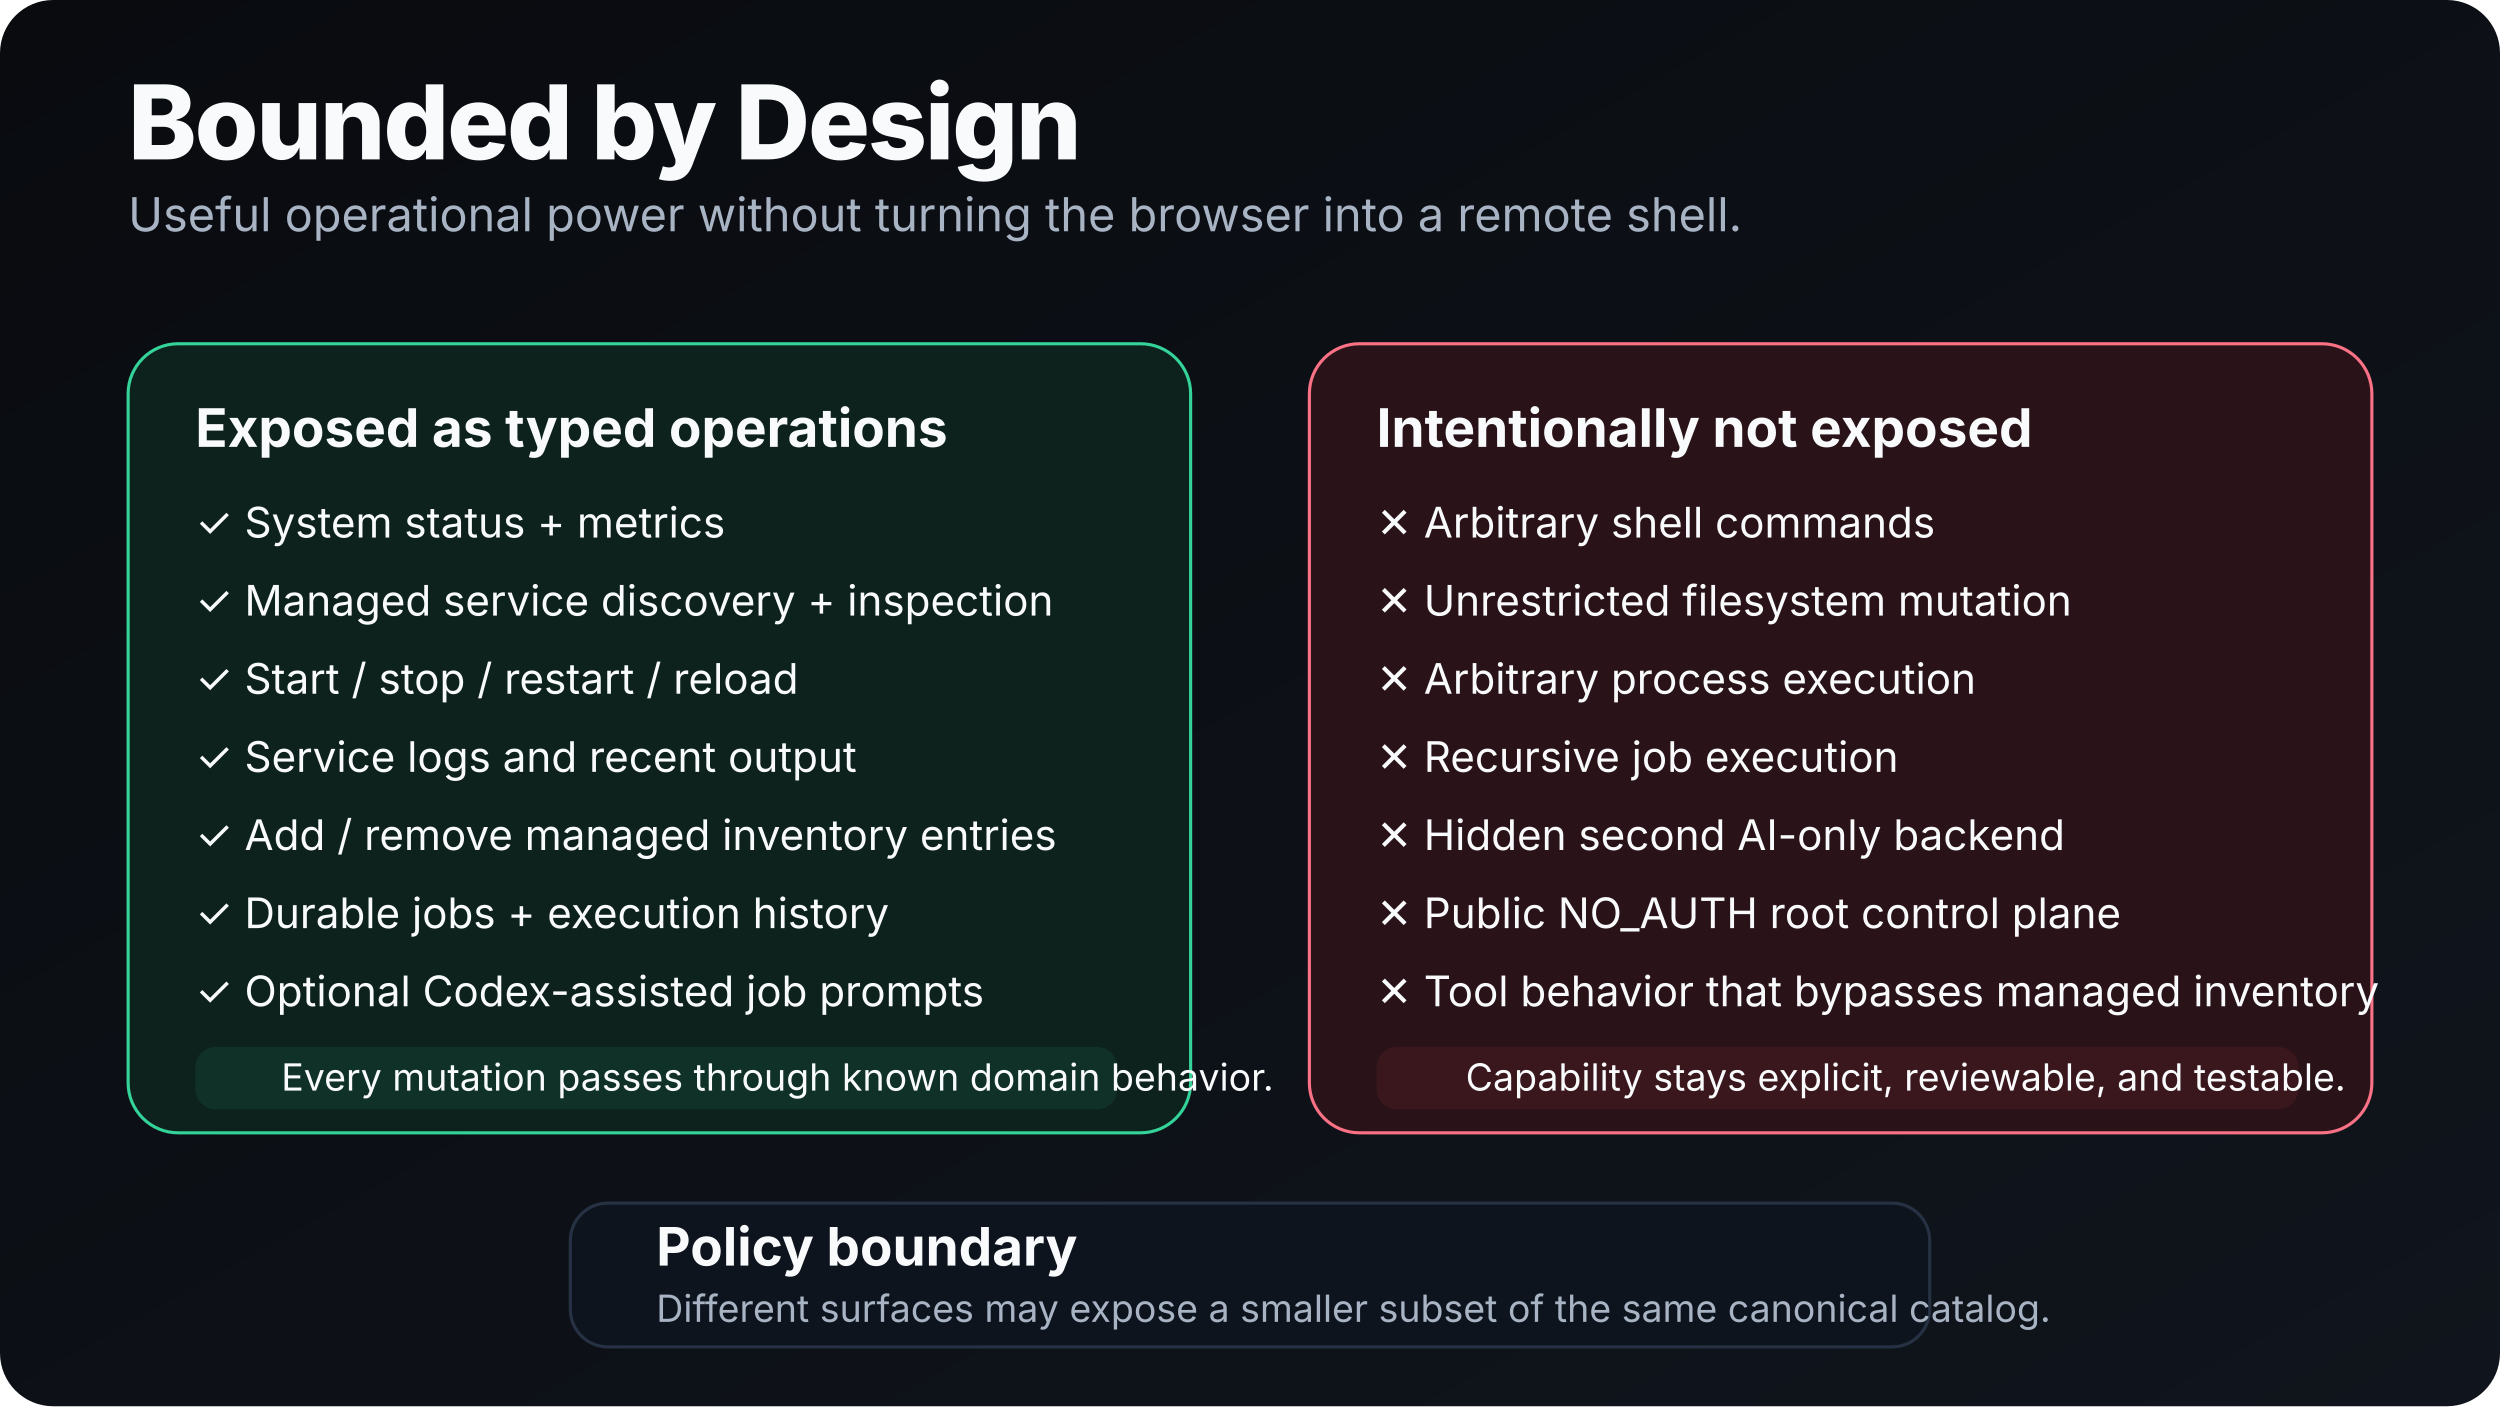
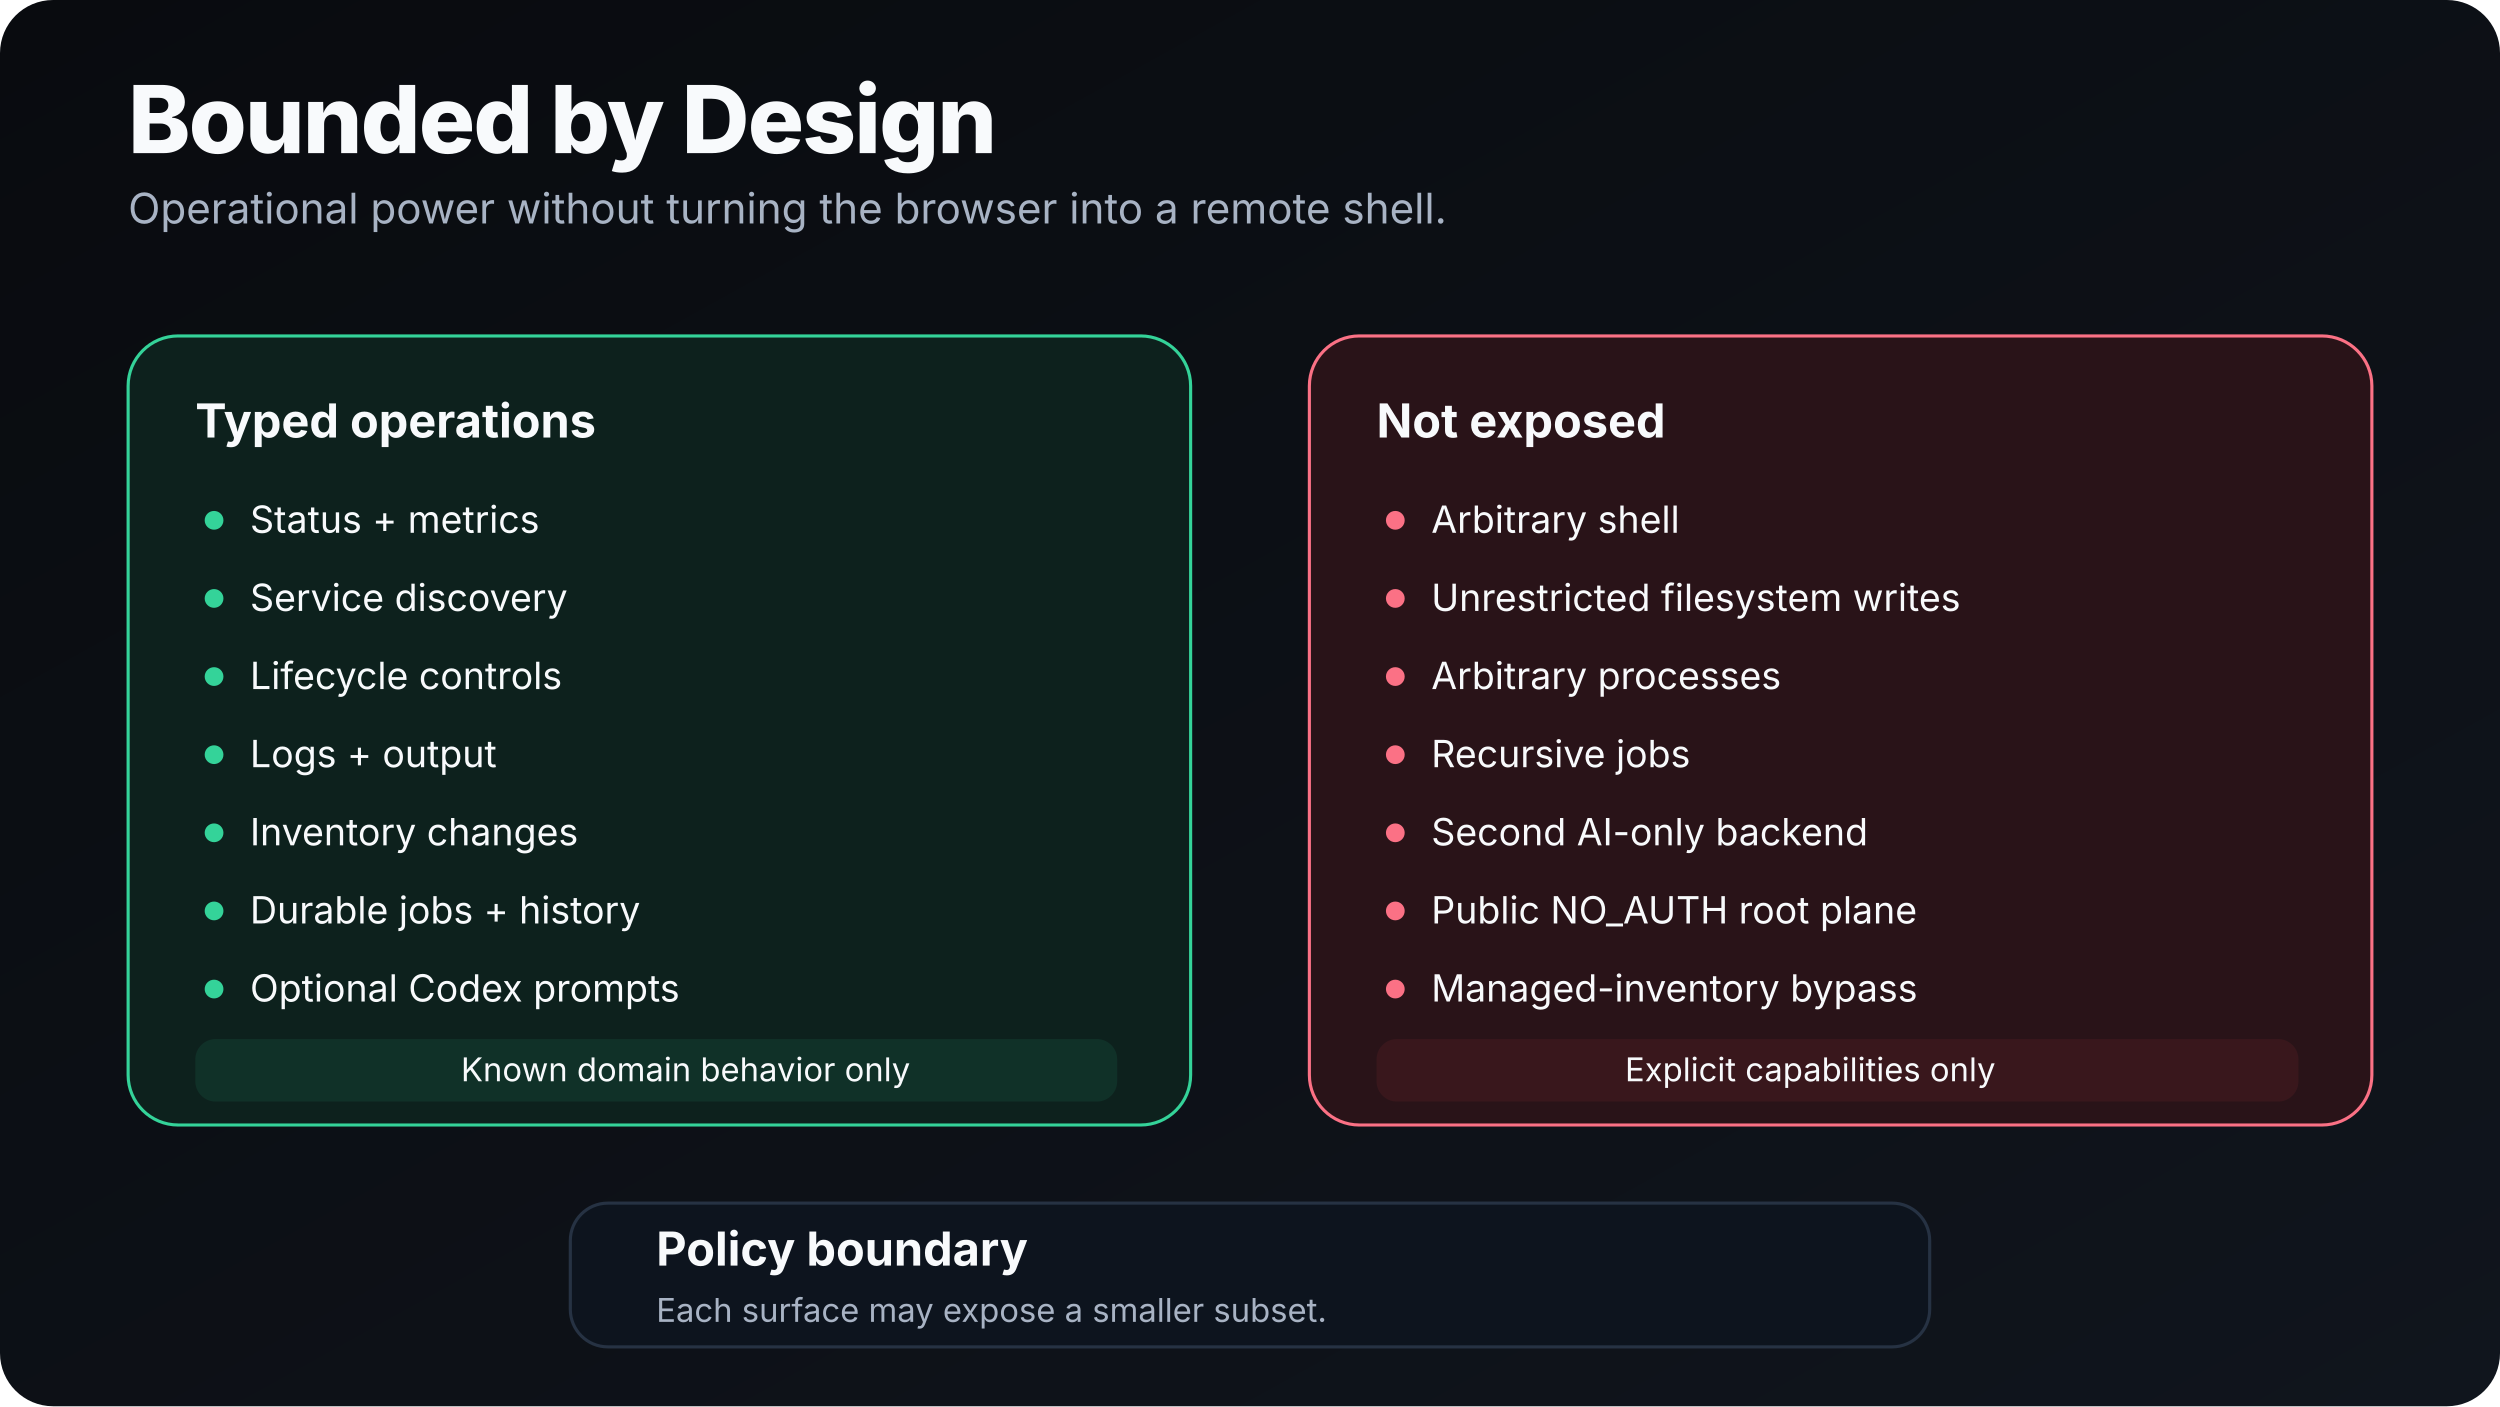
<svg xmlns="http://www.w3.org/2000/svg" width="1600" height="900" viewBox="0 0 1600 900" role="img" aria-labelledby="title desc">
  <defs>
    <linearGradient id="bg" x1="0" y1="0" x2="1" y2="1">
      <stop offset="0" stop-color="#090B0F" />
      <stop offset="1" stop-color="#10151D" />
    </linearGradient>
-     <style>.t{font-family:Inter,ui-sans-serif,system-ui,-apple-system,BlinkMacSystemFont,"Segoe UI",Arial,sans-serif;fill:#F8FAFC}.m{fill:#A8B3C4}.title{font-size:66px;font-weight:760;letter-spacing:-1.3px}.sub{font-size:30px}.head{font-size:34px;font-weight:700}.body{font-size:27px}.small{font-size:24px}.soft{fill:#0D141E;stroke:#263243;stroke-width:2}</style>
+     <style>
+ .t{font-family:Inter,ui-sans-serif,system-ui,-apple-system,BlinkMacSystemFont,"Segoe UI",Arial,sans-serif;fill:#F8FAFC}
+ .m{fill:#A8B3C4}.title{font-size:60px;font-weight:760;letter-spacing:-1.1px}.sub{font-size:27px}
+ .head{font-size:30px;font-weight:700}.body{font-size:24px}.small{font-size:21px}
+ .card{fill:#111823;stroke:#2B3646;stroke-width:2}.soft{fill:#0D141E;stroke:#263243;stroke-width:2}
+ .line{stroke:#7DD3FC;stroke-width:4;fill:none}.dash{stroke:#A78BFA;stroke-width:4;stroke-dasharray:12 10;fill:none}
+ </style>
+     <marker id="a" markerWidth="12" markerHeight="12" refX="10" refY="6" orient="auto">
+       <path d="M0 0L12 6L0 12Z" fill="#7DD3FC" />
+     </marker>
+     <marker id="p" markerWidth="12" markerHeight="12" refX="10" refY="6" orient="auto">
+       <path d="M0 0L12 6L0 12Z" fill="#A78BFA" />
+     </marker>
  </defs>
  <rect width="1600" height="900" rx="34" fill="url(#bg)" />
-   <text x="82" y="102" class="t title">Bounded by Design</text>
-   <text x="82" y="148" class="t sub m">Useful operational power without turning the browser into a remote shell.</text>
-   <rect x="82" y="220" width="680" height="505" rx="32" fill="#0D211D" stroke="#34D399" stroke-width="2" />
-   <text x="125" y="286" class="t head">Exposed as typed operations</text>
-   <text x="125" y="344" class="t body">✓ System status + metrics</text>
-   <text x="125" y="394" class="t body">✓ Managed service discovery + inspection</text>
-   <text x="125" y="444" class="t body">✓ Start / stop / restart / reload</text>
-   <text x="125" y="494" class="t body">✓ Service logs and recent output</text>
-   <text x="125" y="544" class="t body">✓ Add / remove managed inventory entries</text>
-   <text x="125" y="594" class="t body">✓ Durable jobs + execution history</text>
-   <text x="125" y="644" class="t body">✓ Optional Codex-assisted job prompts</text>
-   <rect x="125" y="670" width="590" height="40" rx="13" fill="#103128" />
-   <text x="180" y="698" class="t small">Every mutation passes through known domain behavior.</text>
-   <rect x="838" y="220" width="680" height="505" rx="32" fill="#291318" stroke="#FB7185" stroke-width="2" />
-   <text x="881" y="286" class="t head">Intentionally not exposed</text>
-   <text x="881" y="344" class="t body">✕ Arbitrary shell commands</text>
-   <text x="881" y="394" class="t body">✕ Unrestricted filesystem mutation</text>
-   <text x="881" y="444" class="t body">✕ Arbitrary process execution</text>
-   <text x="881" y="494" class="t body">✕ Recursive job execution</text>
-   <text x="881" y="544" class="t body">✕ Hidden second AI-only backend</text>
-   <text x="881" y="594" class="t body">✕ Public NO_AUTH root control plane</text>
-   <text x="881" y="644" class="t body">✕ Tool behavior that bypasses managed inventory</text>
-   <rect x="881" y="670" width="590" height="40" rx="13" fill="#39171C" />
-   <text x="938" y="698" class="t small">Capability stays explicit, reviewable, and testable.</text>
+   <text x="82" y="98" class="t title">Bounded by Design</text>
+   <text x="82" y="143" class="t sub m">Operational power without turning the browser into a remote shell.</text>
+   <rect x="82" y="215" width="680" height="505" rx="32" fill="#0D211D" stroke="#34D399" stroke-width="2" />
+   <text x="125" y="280" class="t head">Typed operations</text>
+   <g fill="#34D399">
+     <circle cx="137" cy="333" r="6" />
+     <circle cx="137" cy="383" r="6" />
+     <circle cx="137" cy="433" r="6" />
+     <circle cx="137" cy="483" r="6" />
+     <circle cx="137" cy="533" r="6" />
+     <circle cx="137" cy="583" r="6" />
+     <circle cx="137" cy="633" r="6" />
+   </g>
+   <text x="160" y="341" class="t body">Status + metrics</text>
+   <text x="160" y="391" class="t body">Service discovery</text>
+   <text x="160" y="441" class="t body">Lifecycle controls</text>
+   <text x="160" y="491" class="t body">Logs + output</text>
+   <text x="160" y="541" class="t body">Inventory changes</text>
+   <text x="160" y="591" class="t body">Durable jobs + history</text>
+   <text x="160" y="641" class="t body">Optional Codex prompts</text>
+   <rect x="125" y="665" width="590" height="40" rx="13" fill="#103128" />
+   <text x="295" y="692" class="t small">Known domain behavior only</text>
+   <rect x="838" y="215" width="680" height="505" rx="32" fill="#291318" stroke="#FB7185" stroke-width="2" />
+   <text x="881" y="280" class="t head">Not exposed</text>
+   <g fill="#FB7185">
+     <circle cx="893" cy="333" r="6" />
+     <circle cx="893" cy="383" r="6" />
+     <circle cx="893" cy="433" r="6" />
+     <circle cx="893" cy="483" r="6" />
+     <circle cx="893" cy="533" r="6" />
+     <circle cx="893" cy="583" r="6" />
+     <circle cx="893" cy="633" r="6" />
+   </g>
+   <text x="916" y="341" class="t body">Arbitrary shell</text>
+   <text x="916" y="391" class="t body">Unrestricted filesystem writes</text>
+   <text x="916" y="441" class="t body">Arbitrary processes</text>
+   <text x="916" y="491" class="t body">Recursive jobs</text>
+   <text x="916" y="541" class="t body">Second AI-only backend</text>
+   <text x="916" y="591" class="t body">Public NO_AUTH root plane</text>
+   <text x="916" y="641" class="t body">Managed-inventory bypass</text>
+   <rect x="881" y="665" width="590" height="40" rx="13" fill="#39171C" />
+   <text x="1040" y="692" class="t small">Explicit capabilities only</text>
  <rect x="365" y="770" width="870" height="92" rx="24" class="soft" />
  <text x="420" y="810" class="t head">Policy boundary</text>
-   <text x="420" y="846" class="t small m">Different surfaces may expose a smaller subset of the same canonical catalog.</text>
+   <text x="420" y="846" class="t small m">Each surface may expose a smaller subset.</text>
</svg>
